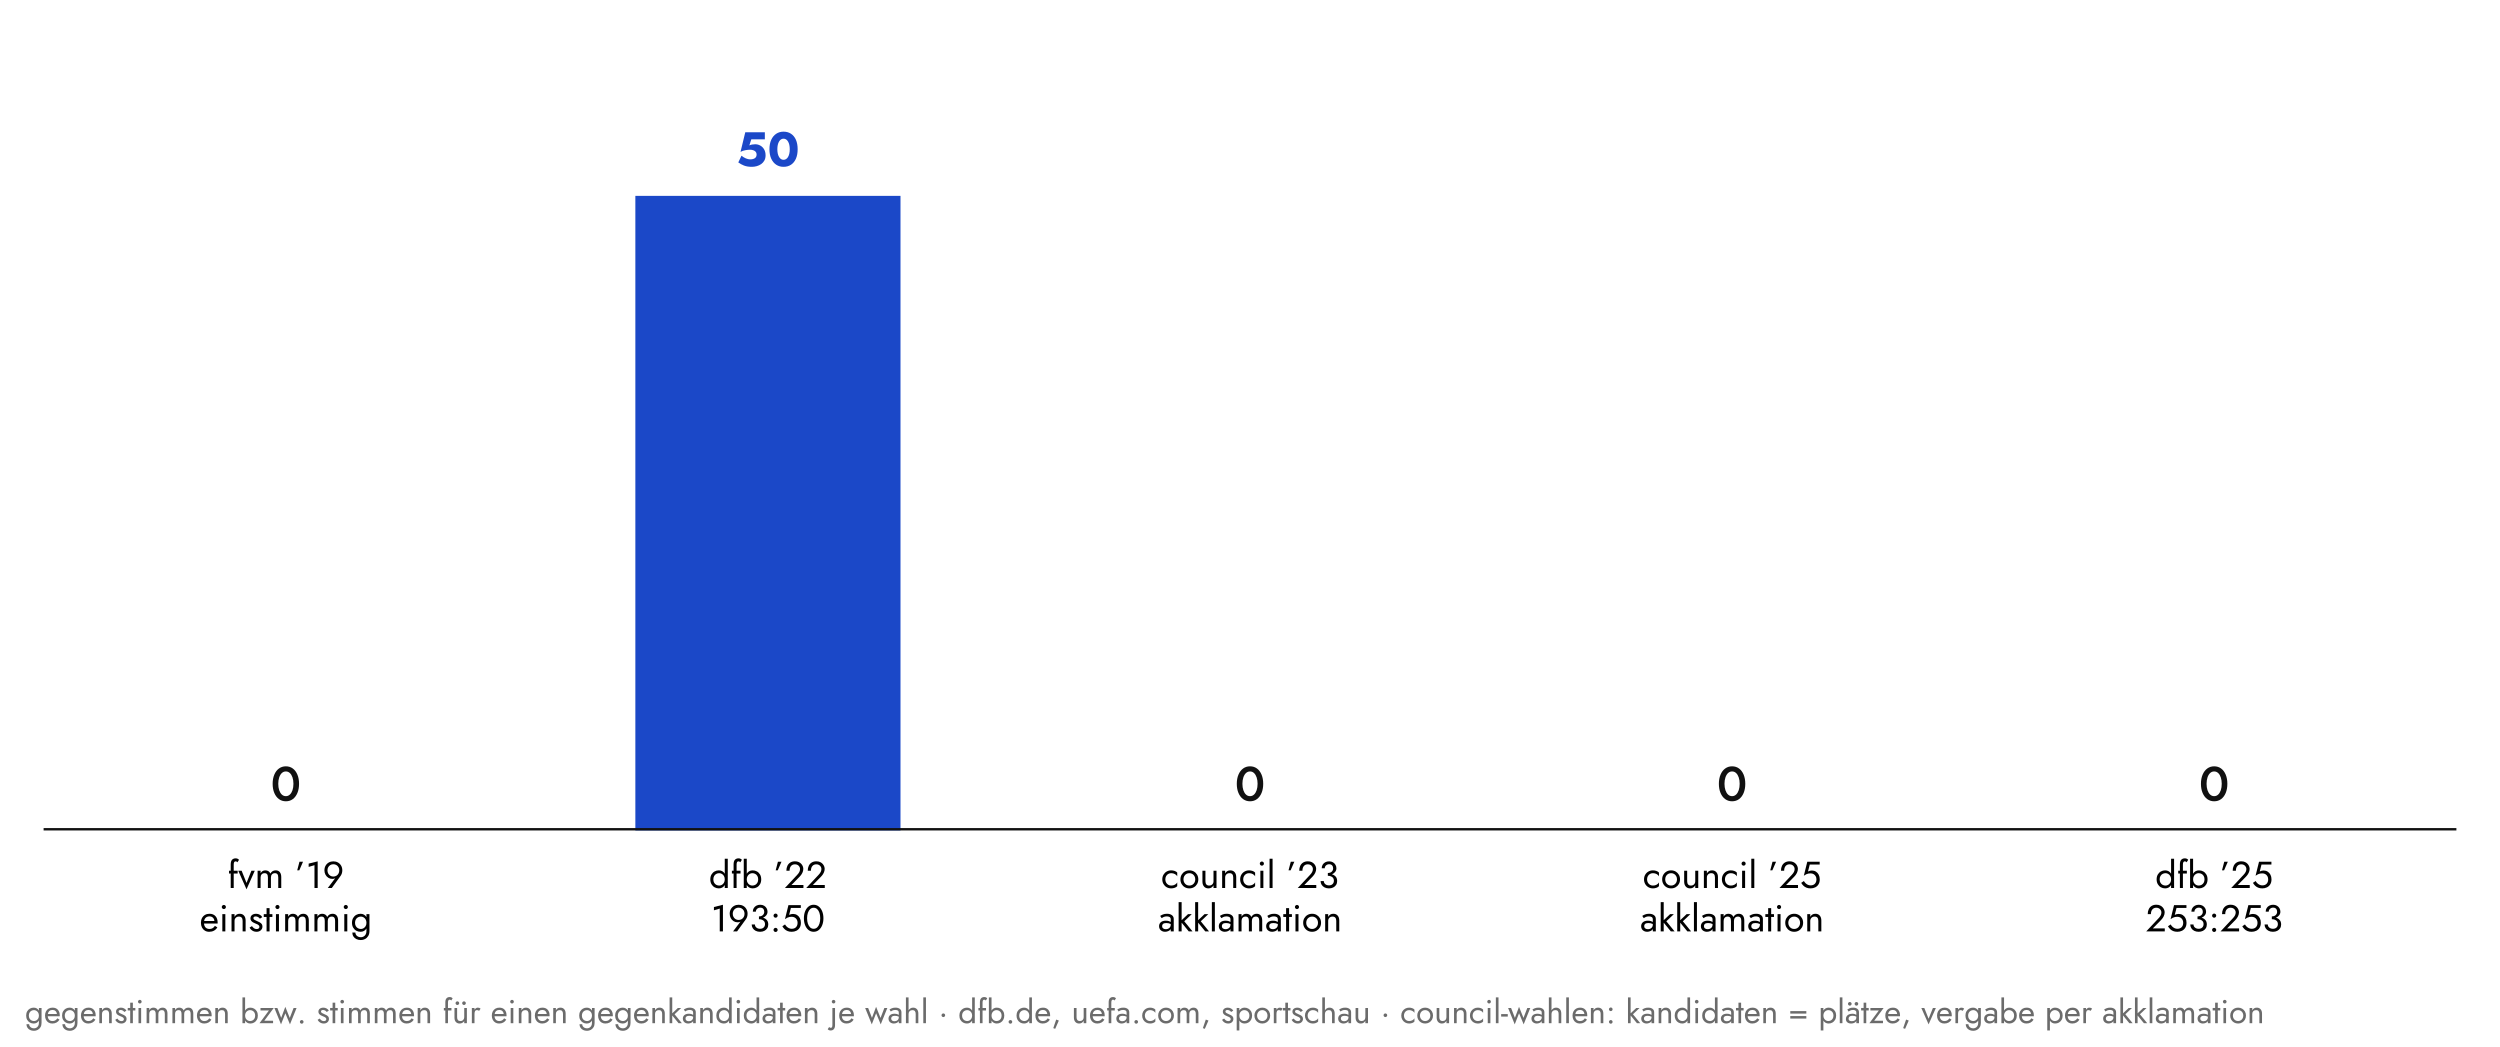
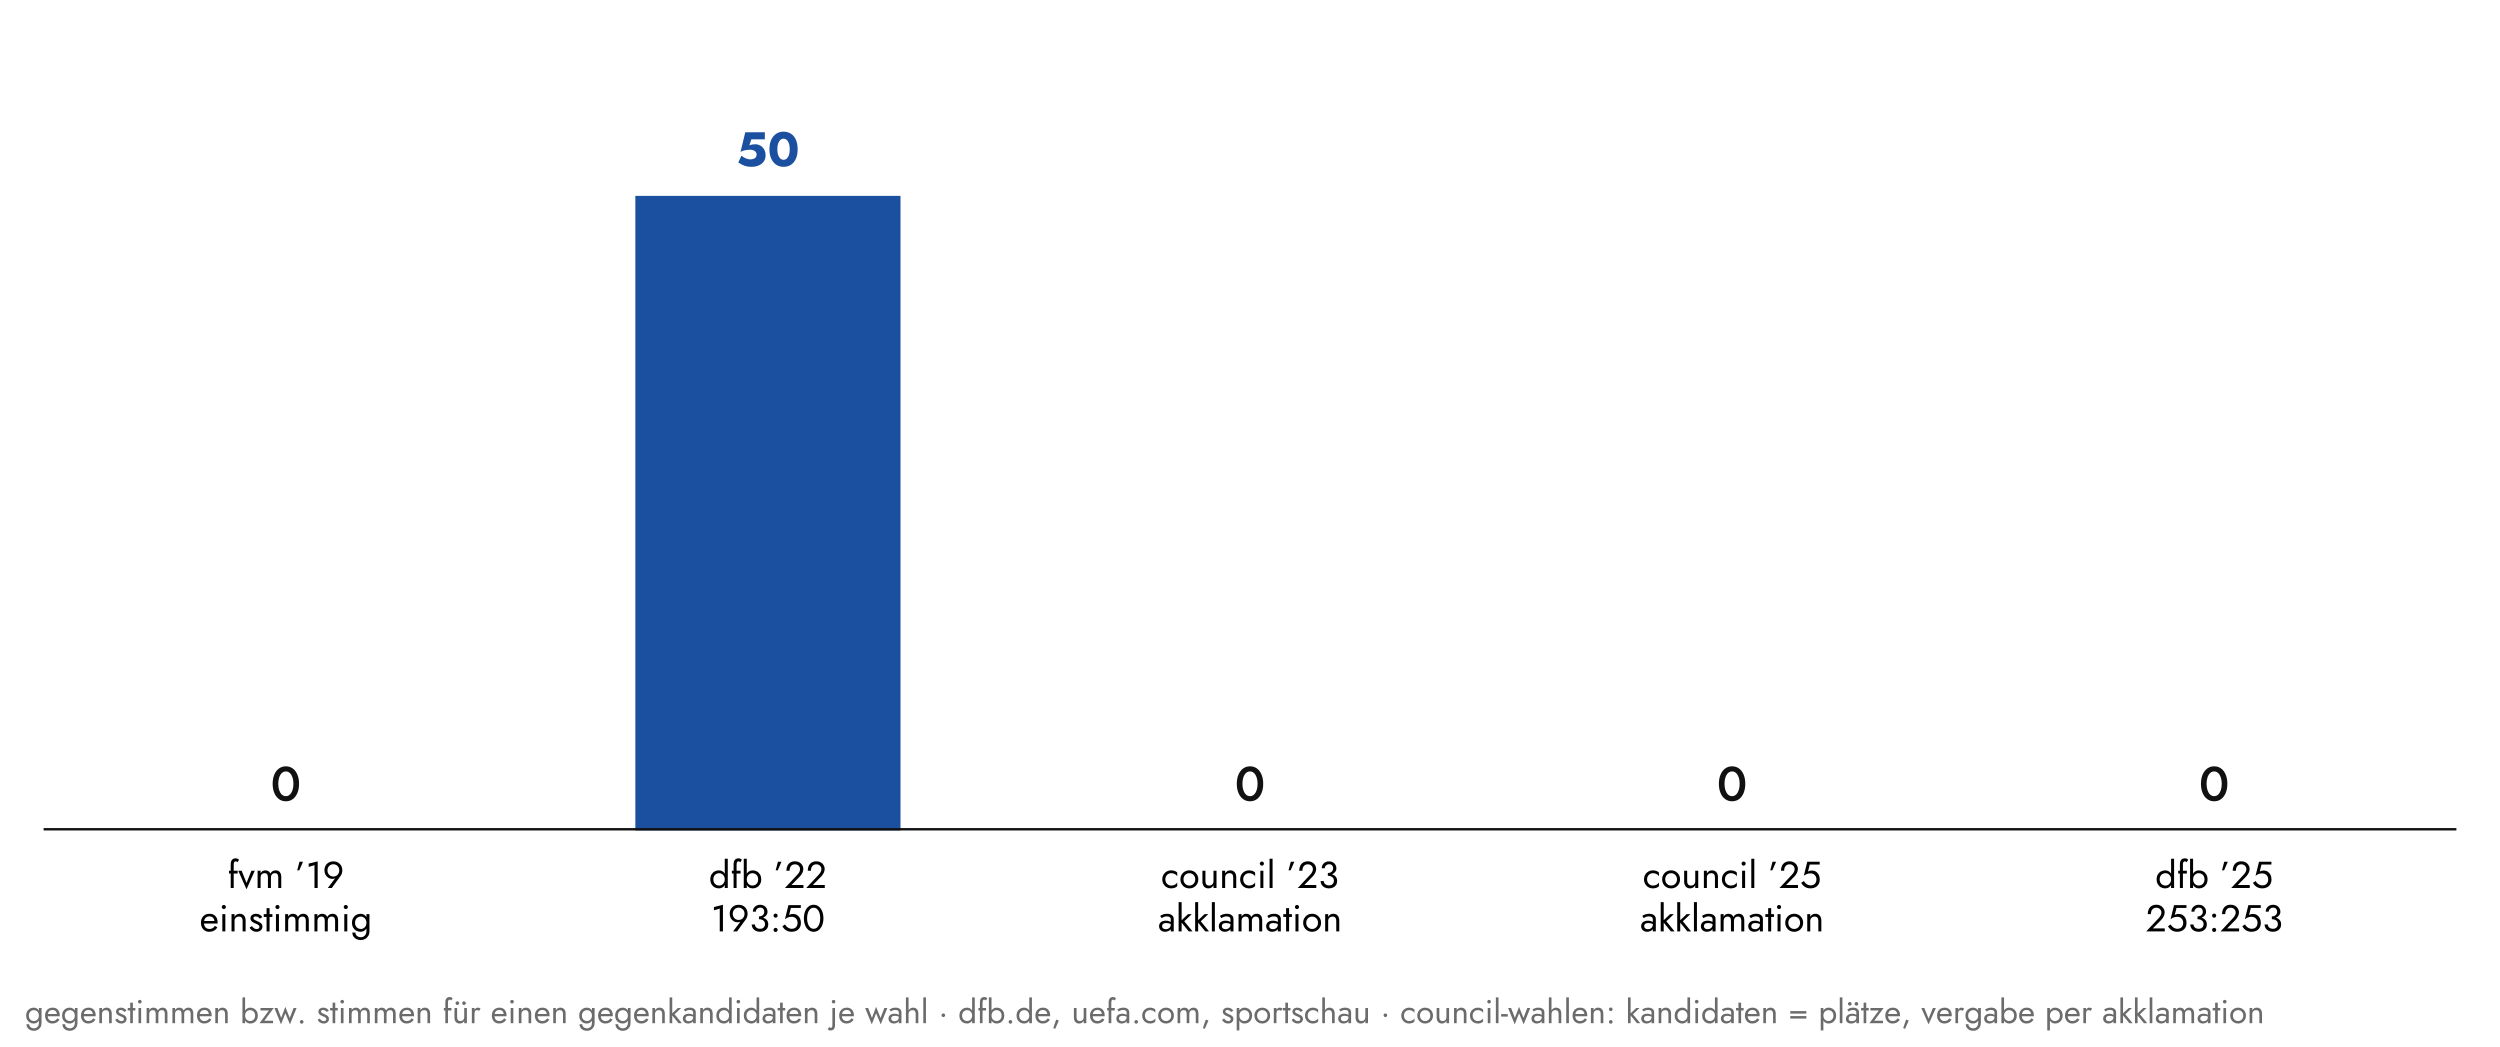
<svg xmlns="http://www.w3.org/2000/svg" xmlns:xlink="http://www.w3.org/1999/xlink" width="619.2pt" height="259.2pt" viewBox="0 0 619.2 259.2" version="1.1">
  <defs>
    <style type="text/css">*{stroke-linejoin: round; stroke-linecap: butt}</style>
  </defs>
  <g id="figure_1">
    <g id="patch_1">
      <path d="M 0 259.2  L 619.2 259.2  L 619.2 0  L 0 0  L 0 259.2  z " style="fill: none" />
    </g>
    <g id="axes_1">
      <g id="patch_2">
        <path d="M 10.8 205.688  L 608.4 205.688  L 608.4 10.8  L 10.8 10.8  L 10.8 205.688  z " style="fill: none" />
      </g>
      <g id="patch_3">
-         <path d="M 37.964 205.688  L 103.634 205.688  L 103.634 205.688  L 37.964 205.688  z " clip-path="url(#p6a7b04be74)" style="fill: #111111" />
+         <path d="M 37.964 205.688  L 103.634 205.688  L 103.634 205.688  L 37.964 205.688  z " clip-path="url(#p0c34031b47)" style="fill: #111111" />
      </g>
      <g id="patch_4">
-         <path d="M 157.364 205.688  L 223.035 205.688  L 223.035 48.52  L 157.364 48.52  z " clip-path="url(#p6a7b04be74)" style="fill: #1b48c8" />
+         <path d="M 157.364 205.688  L 223.035 205.688  L 223.035 48.52  L 157.364 48.52  z " clip-path="url(#p0c34031b47)" style="fill: #1b4fa0" />
      </g>
      <g id="patch_5">
-         <path d="M 276.765 205.688  L 342.435 205.688  L 342.435 205.688  L 276.765 205.688  z " clip-path="url(#p6a7b04be74)" style="fill: #111111" />
+         <path d="M 276.765 205.688  L 342.435 205.688  L 342.435 205.688  L 276.765 205.688  z " clip-path="url(#p0c34031b47)" style="fill: #111111" />
      </g>
      <g id="patch_6">
-         <path d="M 396.165 205.688  L 461.836 205.688  L 461.836 205.688  L 396.165 205.688  z " clip-path="url(#p6a7b04be74)" style="fill: #111111" />
+         <path d="M 396.165 205.688  L 461.836 205.688  L 461.836 205.688  L 396.165 205.688  z " clip-path="url(#p0c34031b47)" style="fill: #111111" />
      </g>
      <g id="patch_7">
-         <path d="M 515.566 205.688  L 581.236 205.688  L 581.236 205.688  L 515.566 205.688  z " clip-path="url(#p6a7b04be74)" style="fill: #111111" />
+         <path d="M 515.566 205.688  L 581.236 205.688  L 581.236 205.688  L 515.566 205.688  z " clip-path="url(#p0c34031b47)" style="fill: #111111" />
      </g>
      <g id="matplotlib.axis_1">
        <g id="xtick_1">
          <g id="text_1">
            <g transform="translate(56.35183 219.942) scale(0.093 -0.093)">
              <defs>
                <path id="Jost-Book-66" d="M 256 2944  L 544 2944  L 544 4032  Q 544 4557 768 4806  Q 992 5056 1395 5056  Q 1600 5056 1744 4976  Q 1888 4896 1958 4800  L 1677 4378  Q 1613 4486 1526 4515  Q 1440 4544 1363 4544  Q 1222 4544 1139 4416  Q 1056 4288 1056 3968  L 1056 2944  L 1728 2944  L 1728 2464  L 1056 2464  L 1056 0  L 544 0  L 544 2464  L 256 2464  L 256 2944  z " transform="scale(0.015625)" />
                <path id="Jost-Book-76" d="M 0 2944  L 576 2944  L 1408 864  L 2240 2944  L 2816 2944  L 1408 -224  L 0 2944  z " transform="scale(0.015625)" />
                <path id="Jost-Book-6d" d="M 4512 1856  L 4512 0  L 4000 0  L 4000 1792  Q 4000 2170 3862 2349  Q 3725 2528 3437 2528  Q 3123 2528 2937 2333  Q 2752 2138 2752 1792  L 2752 0  L 2240 0  L 2240 1792  Q 2240 2170 2102 2349  Q 1965 2528 1677 2528  Q 1363 2528 1177 2333  Q 992 2138 992 1792  L 992 0  L 480 0  L 480 2944  L 992 2944  L 992 2515  Q 1254 3008 1805 3008  Q 2112 3008 2333 2864  Q 2554 2720 2656 2458  Q 2963 3008 3565 3008  Q 4019 3008 4265 2707  Q 4512 2406 4512 1856  z " transform="scale(0.015625)" />
                <path id="Jost-Book-20" transform="scale(0.015625)" />
                <path id="Jost-Book-2019" d="M 704 4480  L 1312 4480  L 672 3008  L 320 3008  L 704 4480  z " transform="scale(0.015625)" />
                <path id="Jost-Book-31" d="M 512 3597  L 512 4160  L 2048 4544  L 2048 0  L 1504 0  L 1504 3891  L 512 3597  z " transform="scale(0.015625)" />
                <path id="Jost-Book-39" d="M 1574 0  L 890 0  L 2150 1664  Q 2042 1600 1917 1577  Q 1792 1555 1645 1555  Q 1280 1555 979 1747  Q 678 1939 499 2268  Q 320 2598 320 3008  Q 320 3469 521 3814  Q 723 4160 1068 4352  Q 1414 4544 1843 4544  Q 2278 4544 2620 4352  Q 2963 4160 3164 3814  Q 3366 3469 3366 3008  Q 3366 2733 3289 2496  Q 3213 2259 3085 2080  L 1574 0  z M 2848 3008  Q 2848 3315 2717 3548  Q 2586 3782 2358 3916  Q 2131 4051 1843 4051  Q 1555 4051 1328 3916  Q 1101 3782 969 3548  Q 838 3315 838 3008  Q 838 2701 969 2464  Q 1101 2227 1328 2089  Q 1555 1952 1843 1952  Q 2131 1952 2358 2089  Q 2586 2227 2717 2464  Q 2848 2701 2848 3008  z " transform="scale(0.015625)" />
              </defs>
              <use xlink:href="#Jost-Book-66" />
              <use xlink:href="#Jost-Book-76" transform="translate(28.59999 0)" />
              <use xlink:href="#Jost-Book-6d" transform="translate(72.59998 0)" />
              <use xlink:href="#Jost-Book-20" transform="translate(150.6 0)" />
              <use xlink:href="#Jost-Book-2019" transform="translate(180.5999 0)" />
              <use xlink:href="#Jost-Book-31" transform="translate(208.0999 0)" />
              <use xlink:href="#Jost-Book-39" transform="translate(253.0999 0)" />
            </g>
            <g transform="translate(49.4415 230.6928) scale(0.093 -0.093)">
              <defs>
                <path id="Jost-Book-65" d="M 1619 -64  Q 1210 -64 893 131  Q 576 326 400 672  Q 224 1018 224 1472  Q 224 1933 406 2278  Q 589 2624 918 2816  Q 1248 3008 1683 3008  Q 2330 3008 2701 2605  Q 3072 2202 3072 1498  Q 3072 1453 3069 1405  Q 3066 1357 3066 1344  L 749 1344  Q 781 902 1024 659  Q 1267 416 1683 416  Q 2285 416 2605 947  L 3021 685  Q 2560 -64 1619 -64  z M 1683 2560  Q 1306 2560 1069 2358  Q 832 2157 768 1779  L 2515 1779  Q 2490 2131 2262 2345  Q 2035 2560 1683 2560  z " transform="scale(0.015625)" />
                <path id="Jost-Book-69" d="M 480 4160  Q 480 4307 585 4409  Q 691 4512 832 4512  Q 979 4512 1081 4409  Q 1184 4307 1184 4160  Q 1184 4019 1081 3913  Q 979 3808 832 3808  Q 691 3808 585 3913  Q 480 4019 480 4160  z M 576 2944  L 1088 2944  L 1088 0  L 576 0  L 576 2944  z " transform="scale(0.015625)" />
                <path id="Jost-Book-6e" d="M 2368 1792  Q 2368 2528 1741 2528  Q 1408 2528 1200 2323  Q 992 2118 992 1792  L 992 0  L 480 0  L 480 2944  L 992 2944  L 992 2483  Q 1280 3008 1869 3008  Q 2336 3008 2608 2697  Q 2880 2387 2880 1856  L 2880 0  L 2368 0  L 2368 1792  z " transform="scale(0.015625)" />
                <path id="Jost-Book-73" d="M 602 902  Q 736 698 931 550  Q 1126 403 1402 403  Q 1619 403 1744 502  Q 1869 602 1869 774  Q 1869 928 1769 1033  Q 1670 1139 1516 1212  Q 1363 1286 1190 1350  Q 998 1427 803 1532  Q 608 1638 477 1808  Q 346 1978 346 2234  Q 346 2496 483 2669  Q 621 2842 841 2925  Q 1062 3008 1299 3008  Q 1651 3008 1939 2841  Q 2227 2675 2362 2432  L 1952 2170  Q 1830 2336 1648 2445  Q 1466 2554 1235 2554  Q 1075 2554 960 2483  Q 845 2413 845 2266  Q 845 2086 1033 1974  Q 1222 1862 1459 1766  Q 1715 1664 1926 1545  Q 2138 1427 2262 1260  Q 2387 1094 2387 832  Q 2387 448 2108 192  Q 1830 -64 1376 -64  Q 1082 -64 845 41  Q 608 147 445 313  Q 282 480 198 653  L 602 902  z " transform="scale(0.015625)" />
                <path id="Jost-Book-74" d="M 32 2944  L 512 2944  L 512 3968  L 1024 3968  L 1024 2944  L 1504 2944  L 1504 2464  L 1024 2464  L 1024 0  L 512 0  L 512 2464  L 32 2464  L 32 2944  z " transform="scale(0.015625)" />
                <path id="Jost-Book-67" d="M 282 -192  L 800 -192  Q 800 -403 915 -585  Q 1030 -768 1241 -880  Q 1453 -992 1741 -992  Q 1965 -992 2182 -883  Q 2400 -774 2544 -540  Q 2688 -307 2688 64  L 2688 506  Q 2528 230 2269 83  Q 2010 -64 1683 -64  Q 1286 -64 953 121  Q 621 307 422 652  Q 224 998 224 1472  Q 224 1952 422 2294  Q 621 2637 953 2822  Q 1286 3008 1683 3008  Q 2010 3008 2269 2861  Q 2528 2714 2688 2438  L 2688 2944  L 3200 2944  L 3200 64  Q 3200 -442 2989 -784  Q 2778 -1126 2445 -1299  Q 2112 -1472 1741 -1472  Q 1312 -1472 982 -1312  Q 653 -1152 467 -861  Q 282 -570 282 -192  z M 742 1472  Q 742 1133 880 896  Q 1018 659 1248 537  Q 1478 416 1747 416  Q 1971 416 2188 537  Q 2406 659 2547 896  Q 2688 1133 2688 1472  Q 2688 1811 2547 2048  Q 2406 2285 2188 2406  Q 1971 2528 1747 2528  Q 1478 2528 1248 2406  Q 1018 2285 880 2048  Q 742 1811 742 1472  z " transform="scale(0.015625)" />
              </defs>
              <use xlink:href="#Jost-Book-65" />
              <use xlink:href="#Jost-Book-69" transform="translate(51.49999 0)" />
              <use xlink:href="#Jost-Book-6e" transform="translate(77.49997 0)" />
              <use xlink:href="#Jost-Book-73" transform="translate(130 0)" />
              <use xlink:href="#Jost-Book-74" transform="translate(170.2999 0)" />
              <use xlink:href="#Jost-Book-69" transform="translate(194.2999 0)" />
              <use xlink:href="#Jost-Book-6d" transform="translate(220.2999 0)" />
              <use xlink:href="#Jost-Book-6d" transform="translate(298.2999 0)" />
              <use xlink:href="#Jost-Book-69" transform="translate(376.2999 0)" />
              <use xlink:href="#Jost-Book-67" transform="translate(402.2999 0)" />
            </g>
          </g>
        </g>
        <g id="xtick_2">
          <g id="text_2">
            <g transform="translate(175.6028 219.942) scale(0.093 -0.093)">
              <defs>
                <path id="Jost-Book-64" d="M 224 1472  Q 224 1952 422 2294  Q 621 2637 953 2822  Q 1286 3008 1683 3008  Q 2010 3008 2269 2861  Q 2528 2714 2688 2438  L 2688 4992  L 3200 4992  L 3200 0  L 2688 0  L 2688 506  Q 2528 230 2269 83  Q 2010 -64 1683 -64  Q 1286 -64 953 121  Q 621 307 422 652  Q 224 998 224 1472  z M 742 1472  Q 742 1133 880 896  Q 1018 659 1248 537  Q 1478 416 1747 416  Q 1971 416 2188 537  Q 2406 659 2547 896  Q 2688 1133 2688 1472  Q 2688 1811 2547 2048  Q 2406 2285 2188 2406  Q 1971 2528 1747 2528  Q 1478 2528 1248 2406  Q 1018 2285 880 2048  Q 742 1811 742 1472  z " transform="scale(0.015625)" />
                <path id="Jost-Book-62" d="M 3424 1472  Q 3424 998 3225 652  Q 3027 307 2697 121  Q 2368 -64 1965 -64  Q 1638 -64 1379 83  Q 1120 230 960 506  L 960 0  L 448 0  L 448 4992  L 960 4992  L 960 2438  Q 1120 2714 1379 2861  Q 1638 3008 1965 3008  Q 2368 3008 2697 2822  Q 3027 2637 3225 2294  Q 3424 1952 3424 1472  z M 2906 1472  Q 2906 1811 2768 2048  Q 2630 2285 2403 2406  Q 2176 2528 1901 2528  Q 1677 2528 1459 2406  Q 1242 2285 1101 2048  Q 960 1811 960 1472  Q 960 1133 1101 896  Q 1242 659 1459 537  Q 1677 416 1901 416  Q 2176 416 2403 537  Q 2630 659 2768 896  Q 2906 1133 2906 1472  z " transform="scale(0.015625)" />
                <path id="Jost-Book-32" d="M 128 0  L 2246 2259  Q 2470 2496 2592 2733  Q 2714 2970 2714 3238  Q 2714 3437 2611 3619  Q 2509 3802 2317 3920  Q 2125 4038 1850 4038  Q 1421 4038 1174 3747  Q 928 3456 928 2944  L 384 2944  Q 384 3424 557 3785  Q 730 4147 1059 4348  Q 1389 4550 1850 4550  Q 2221 4550 2489 4425  Q 2758 4301 2931 4105  Q 3104 3910 3187 3686  Q 3270 3462 3270 3258  Q 3270 2912 3104 2573  Q 2938 2234 2675 1965  L 1248 512  L 3290 512  L 3290 0  L 128 0  z " transform="scale(0.015625)" />
              </defs>
              <use xlink:href="#Jost-Book-64" />
              <use xlink:href="#Jost-Book-66" transform="translate(56.99999 0)" />
              <use xlink:href="#Jost-Book-62" transform="translate(85.59998 0)" />
              <use xlink:href="#Jost-Book-20" transform="translate(142.6 0)" />
              <use xlink:href="#Jost-Book-2019" transform="translate(172.5999 0)" />
              <use xlink:href="#Jost-Book-32" transform="translate(200.0999 0)" />
              <use xlink:href="#Jost-Book-32" transform="translate(256.9999 0)" />
            </g>
            <g transform="translate(176.0823 230.6928) scale(0.093 -0.093)">
              <defs>
                <path id="Jost-Book-33" d="M 1811 -64  Q 1382 -64 1059 102  Q 736 269 560 553  Q 384 838 384 1184  L 934 1184  Q 934 870 1180 659  Q 1427 448 1811 448  Q 2195 448 2422 665  Q 2650 883 2650 1248  Q 2650 1664 2352 1872  Q 2054 2080 1619 2080  L 1619 2560  Q 2054 2560 2288 2790  Q 2522 3021 2522 3334  Q 2522 3654 2352 3852  Q 2182 4051 1843 4051  Q 1530 4051 1312 3856  Q 1094 3661 1094 3366  L 576 3366  Q 576 3718 739 3980  Q 902 4243 1187 4393  Q 1472 4544 1837 4544  Q 2221 4544 2499 4377  Q 2778 4211 2928 3942  Q 3078 3674 3078 3354  Q 3078 3021 2873 2752  Q 2669 2483 2317 2336  Q 2714 2221 2960 1939  Q 3206 1658 3206 1184  Q 3206 806 3024 524  Q 2842 243 2528 89  Q 2214 -64 1811 -64  z " transform="scale(0.015625)" />
                <path id="Jost-Book-3a" d="M 608 2688  Q 608 2835 713 2937  Q 819 3040 960 3040  Q 1107 3040 1209 2937  Q 1312 2835 1312 2688  Q 1312 2547 1209 2441  Q 1107 2336 960 2336  Q 819 2336 713 2441  Q 608 2547 608 2688  z M 608 256  Q 608 403 713 505  Q 819 608 960 608  Q 1107 608 1209 505  Q 1312 403 1312 256  Q 1312 115 1209 9  Q 1107 -96 960 -96  Q 819 -96 713 9  Q 608 115 608 256  z " transform="scale(0.015625)" />
                <path id="Jost-Book-35" d="M 3354 1472  Q 3354 966 3142 624  Q 2931 282 2576 109  Q 2221 -64 1786 -64  Q 1376 -64 1072 64  Q 768 192 553 406  Q 339 621 192 877  L 653 1190  Q 755 998 924 828  Q 1094 659 1318 553  Q 1542 448 1786 448  Q 2266 448 2528 729  Q 2790 1011 2790 1472  Q 2790 1779 2659 2009  Q 2528 2240 2301 2368  Q 2074 2496 1786 2496  Q 1574 2496 1398 2461  Q 1222 2426 1046 2339  Q 870 2253 640 2093  L 1229 4480  L 3341 4480  L 3341 4000  L 1651 4000  L 1350 2816  Q 1670 2982 2016 2982  Q 2400 2982 2704 2790  Q 3008 2598 3181 2259  Q 3354 1920 3354 1472  z " transform="scale(0.015625)" />
                <path id="Jost-Book-30" d="M 256 2240  Q 256 2912 467 3430  Q 678 3949 1052 4246  Q 1427 4544 1920 4544  Q 2413 4544 2787 4246  Q 3162 3949 3373 3430  Q 3584 2912 3584 2240  Q 3584 1568 3373 1049  Q 3162 531 2787 233  Q 2413 -64 1920 -64  Q 1427 -64 1052 233  Q 678 531 467 1049  Q 256 1568 256 2240  z M 800 2240  Q 800 1722 937 1315  Q 1075 909 1324 678  Q 1574 448 1920 448  Q 2266 448 2518 678  Q 2771 909 2905 1315  Q 3040 1722 3040 2240  Q 3040 2765 2905 3168  Q 2771 3571 2518 3801  Q 2266 4032 1920 4032  Q 1574 4032 1324 3801  Q 1075 3571 937 3168  Q 800 2765 800 2240  z " transform="scale(0.015625)" />
              </defs>
              <use xlink:href="#Jost-Book-31" />
              <use xlink:href="#Jost-Book-39" transform="translate(44.99999 0)" />
              <use xlink:href="#Jost-Book-33" transform="translate(102.6 0)" />
              <use xlink:href="#Jost-Book-3a" transform="translate(157.2 0)" />
              <use xlink:href="#Jost-Book-35" transform="translate(187.2 0)" />
              <use xlink:href="#Jost-Book-30" transform="translate(243.5999 0)" />
            </g>
          </g>
        </g>
        <g id="xtick_3">
          <g id="text_3">
            <g transform="translate(287.5968 219.942) scale(0.093 -0.093)">
              <defs>
                <path id="Jost-Book-63" d="M 710 1472  Q 710 1165 841 928  Q 973 691 1200 553  Q 1427 416 1715 416  Q 2074 416 2355 576  Q 2637 736 2739 954  L 2739 314  Q 2586 134 2301 35  Q 2016 -64 1715 -64  Q 1286 -64 940 134  Q 595 333 393 681  Q 192 1030 192 1472  Q 192 1920 393 2265  Q 595 2611 940 2809  Q 1286 3008 1715 3008  Q 2016 3008 2301 2909  Q 2586 2810 2739 2630  L 2739 1990  Q 2637 2208 2355 2368  Q 2074 2528 1715 2528  Q 1427 2528 1200 2393  Q 973 2259 841 2019  Q 710 1779 710 1472  z " transform="scale(0.015625)" />
                <path id="Jost-Book-6f" d="M 224 1472  Q 224 1920 425 2265  Q 627 2611 972 2809  Q 1318 3008 1747 3008  Q 2182 3008 2524 2809  Q 2867 2611 3068 2265  Q 3270 1920 3270 1472  Q 3270 1030 3068 681  Q 2867 333 2524 134  Q 2182 -64 1747 -64  Q 1318 -64 972 134  Q 627 333 425 681  Q 224 1030 224 1472  z M 742 1472  Q 742 1165 873 928  Q 1005 691 1232 553  Q 1459 416 1747 416  Q 2035 416 2262 553  Q 2490 691 2621 928  Q 2752 1165 2752 1472  Q 2752 1779 2621 2019  Q 2490 2259 2262 2393  Q 2035 2528 1747 2528  Q 1459 2528 1232 2393  Q 1005 2259 873 2019  Q 742 1779 742 1472  z " transform="scale(0.015625)" />
                <path id="Jost-Book-75" d="M 992 1152  Q 992 800 1152 608  Q 1312 416 1619 416  Q 1958 416 2163 621  Q 2368 826 2368 1152  L 2368 2944  L 2880 2944  L 2880 0  L 2368 0  L 2368 461  Q 2074 -64 1491 -64  Q 1030 -64 755 249  Q 480 563 480 1088  L 480 2944  L 992 2944  L 992 1152  z " transform="scale(0.015625)" />
                <path id="Jost-Book-6c" d="M 480 4992  L 992 4992  L 992 0  L 480 0  L 480 4992  z " transform="scale(0.015625)" />
              </defs>
              <use xlink:href="#Jost-Book-63" />
              <use xlink:href="#Jost-Book-6f" transform="translate(47.79999 0)" />
              <use xlink:href="#Jost-Book-75" transform="translate(102.4 0)" />
              <use xlink:href="#Jost-Book-6e" transform="translate(154.9 0)" />
              <use xlink:href="#Jost-Book-63" transform="translate(207.3999 0)" />
              <use xlink:href="#Jost-Book-69" transform="translate(255.1999 0)" />
              <use xlink:href="#Jost-Book-6c" transform="translate(281.1999 0)" />
              <use xlink:href="#Jost-Book-20" transform="translate(304.1999 0)" />
              <use xlink:href="#Jost-Book-2019" transform="translate(334.1999 0)" />
              <use xlink:href="#Jost-Book-32" transform="translate(361.6999 0)" />
              <use xlink:href="#Jost-Book-33" transform="translate(418.5999 0)" />
            </g>
            <g transform="translate(286.7976 230.6928) scale(0.093 -0.093)">
              <defs>
                <path id="Jost-Book-61" d="M 634 2266  L 384 2643  Q 550 2765 841 2886  Q 1133 3008 1542 3008  Q 2054 3008 2374 2774  Q 2694 2541 2694 2112  L 2694 0  L 2182 0  L 2182 397  Q 2042 166 1760 51  Q 1478 -64 1210 -64  Q 941 -64 707 48  Q 474 160 333 371  Q 192 582 192 883  Q 192 1312 496 1571  Q 800 1830 1344 1830  Q 1638 1830 1846 1763  Q 2054 1696 2182 1613  L 2182 2042  Q 2182 2342 1987 2451  Q 1792 2560 1517 2560  Q 1184 2560 960 2451  Q 736 2342 634 2266  z M 710 909  Q 710 653 886 515  Q 1062 378 1344 378  Q 1696 378 1939 589  Q 2182 800 2182 1152  L 2182 1261  Q 2003 1350 1817 1388  Q 1632 1427 1427 1427  Q 1056 1427 883 1289  Q 710 1152 710 909  z " transform="scale(0.015625)" />
                <path id="Jost-Book-6b" d="M 2048 2944  L 2688 2944  L 1408 1728  L 2816 0  L 2176 0  L 960 1491  L 960 0  L 448 0  L 448 4992  L 960 4992  L 960 1914  L 2048 2944  z " transform="scale(0.015625)" />
              </defs>
              <use xlink:href="#Jost-Book-61" />
              <use xlink:href="#Jost-Book-6b" transform="translate(48.09999 0)" />
              <use xlink:href="#Jost-Book-6b" transform="translate(92.09998 0)" />
              <use xlink:href="#Jost-Book-6c" transform="translate(136.1 0)" />
              <use xlink:href="#Jost-Book-61" transform="translate(159.0999 0)" />
              <use xlink:href="#Jost-Book-6d" transform="translate(207.1999 0)" />
              <use xlink:href="#Jost-Book-61" transform="translate(285.1999 0)" />
              <use xlink:href="#Jost-Book-74" transform="translate(333.2999 0)" />
              <use xlink:href="#Jost-Book-69" transform="translate(357.2999 0)" />
              <use xlink:href="#Jost-Book-6f" transform="translate(383.2999 0)" />
              <use xlink:href="#Jost-Book-6e" transform="translate(437.8999 0)" />
            </g>
          </g>
        </g>
        <g id="xtick_4">
          <g id="text_4">
            <g transform="translate(406.9131 219.942) scale(0.093 -0.093)">
              <use xlink:href="#Jost-Book-63" />
              <use xlink:href="#Jost-Book-6f" transform="translate(47.79999 0)" />
              <use xlink:href="#Jost-Book-75" transform="translate(102.4 0)" />
              <use xlink:href="#Jost-Book-6e" transform="translate(154.9 0)" />
              <use xlink:href="#Jost-Book-63" transform="translate(207.3999 0)" />
              <use xlink:href="#Jost-Book-69" transform="translate(255.1999 0)" />
              <use xlink:href="#Jost-Book-6c" transform="translate(281.1999 0)" />
              <use xlink:href="#Jost-Book-20" transform="translate(304.1999 0)" />
              <use xlink:href="#Jost-Book-2019" transform="translate(334.1999 0)" />
              <use xlink:href="#Jost-Book-32" transform="translate(361.6999 0)" />
              <use xlink:href="#Jost-Book-35" transform="translate(418.5999 0)" />
            </g>
            <g transform="translate(406.1982 230.6928) scale(0.093 -0.093)">
              <use xlink:href="#Jost-Book-61" />
              <use xlink:href="#Jost-Book-6b" transform="translate(48.09999 0)" />
              <use xlink:href="#Jost-Book-6b" transform="translate(92.09998 0)" />
              <use xlink:href="#Jost-Book-6c" transform="translate(136.1 0)" />
              <use xlink:href="#Jost-Book-61" transform="translate(159.0999 0)" />
              <use xlink:href="#Jost-Book-6d" transform="translate(207.1999 0)" />
              <use xlink:href="#Jost-Book-61" transform="translate(285.1999 0)" />
              <use xlink:href="#Jost-Book-74" transform="translate(333.2999 0)" />
              <use xlink:href="#Jost-Book-69" transform="translate(357.2999 0)" />
              <use xlink:href="#Jost-Book-6f" transform="translate(383.2999 0)" />
              <use xlink:href="#Jost-Book-6e" transform="translate(437.8999 0)" />
            </g>
          </g>
        </g>
        <g id="xtick_5">
          <g id="text_5">
            <g transform="translate(533.8278 219.942) scale(0.093 -0.093)">
              <use xlink:href="#Jost-Book-64" />
              <use xlink:href="#Jost-Book-66" transform="translate(56.99999 0)" />
              <use xlink:href="#Jost-Book-62" transform="translate(85.59998 0)" />
              <use xlink:href="#Jost-Book-20" transform="translate(142.6 0)" />
              <use xlink:href="#Jost-Book-2019" transform="translate(172.5999 0)" />
              <use xlink:href="#Jost-Book-32" transform="translate(200.0999 0)" />
              <use xlink:href="#Jost-Book-35" transform="translate(256.9999 0)" />
            </g>
            <g transform="translate(531.3909 230.6928) scale(0.093 -0.093)">
              <use xlink:href="#Jost-Book-32" />
              <use xlink:href="#Jost-Book-35" transform="translate(56.89999 0)" />
              <use xlink:href="#Jost-Book-33" transform="translate(113.3 0)" />
              <use xlink:href="#Jost-Book-3a" transform="translate(167.9 0)" />
              <use xlink:href="#Jost-Book-32" transform="translate(197.9 0)" />
              <use xlink:href="#Jost-Book-35" transform="translate(254.8 0)" />
              <use xlink:href="#Jost-Book-33" transform="translate(311.2 0)" />
            </g>
          </g>
        </g>
      </g>
      <g id="matplotlib.axis_2">
        <g id="ytick_1" />
        <g id="ytick_2" />
        <g id="ytick_3" />
        <g id="ytick_4" />
        <g id="ytick_5" />
        <g id="ytick_6" />
        <g id="ytick_7" />
      </g>
      <g id="line2d_1">
-         <path d="M 10.8 205.688  L 608.4 205.688  " clip-path="url(#p6a7b04be74)" style="fill: none; stroke: #111111; stroke-width: 1.2; stroke-linecap: square" />
+         <path d="M 10.8 205.688  L 608.4 205.688  " clip-path="url(#p0c34031b47)" style="fill: none; stroke: #111111; stroke-width: 1.2; stroke-linecap: square" />
      </g>
      <g id="text_6">
        <g style="fill: #111111" transform="translate(67.0488 198.333) scale(0.12 -0.12)">
          <defs>
            <path id="Jost-Medium-30" d="M 256 2240  Q 256 2931 477 3452  Q 698 3974 1091 4262  Q 1485 4550 2003 4550  Q 2528 4550 2918 4262  Q 3309 3974 3526 3452  Q 3744 2931 3744 2240  Q 3744 1549 3526 1027  Q 3309 506 2918 218  Q 2528 -70 2003 -70  Q 1485 -70 1091 218  Q 698 506 477 1027  Q 256 1549 256 2240  z M 998 2240  Q 998 1760 1123 1392  Q 1248 1024 1472 816  Q 1696 608 2003 608  Q 2304 608 2528 816  Q 2752 1024 2877 1392  Q 3002 1760 3002 2240  Q 3002 2720 2877 3088  Q 2752 3456 2528 3664  Q 2304 3872 2003 3872  Q 1696 3872 1472 3664  Q 1248 3456 1123 3088  Q 998 2720 998 2240  z " transform="scale(0.015625)" />
          </defs>
          <use xlink:href="#Jost-Medium-30" />
        </g>
      </g>
      <g id="text_7">
-         <g style="fill: #1b48c8" transform="translate(182.3572 41.16523) scale(0.12 -0.12)">
+         <g style="fill: #1b4fa0" transform="translate(182.3572 41.16523) scale(0.12 -0.12)">
          <defs>
            <path id="Jost-Bold-35" d="M 3872 1434  Q 3872 1037 3712 749  Q 3552 461 3289 278  Q 3027 96 2707 6  Q 2387 -83 2067 -83  Q 1446 -83 1014 89  Q 582 262 269 499  L 691 1389  Q 960 1158 1267 1030  Q 1574 902 1824 902  Q 2234 902 2461 1062  Q 2688 1222 2688 1549  Q 2688 1766 2563 1907  Q 2438 2048 2240 2112  Q 2042 2176 1824 2176  Q 1562 2176 1232 2121  Q 902 2067 563 1894  L 1190 4480  L 3776 4480  L 3776 3546  L 1984 3546  L 1728 2746  Q 1907 2829 2102 2864  Q 2298 2899 2509 2899  Q 2861 2899 3174 2726  Q 3488 2554 3680 2224  Q 3872 1894 3872 1434  z " transform="scale(0.015625)" />
            <path id="Jost-Bold-30" d="M 256 2240  Q 256 2970 493 3488  Q 730 4006 1149 4284  Q 1568 4563 2118 4563  Q 2688 4563 3107 4284  Q 3526 4006 3753 3488  Q 3981 2970 3981 2240  Q 3981 1510 3753 992  Q 3526 474 3107 195  Q 2688 -83 2118 -83  Q 1568 -83 1149 195  Q 730 474 493 992  Q 256 1510 256 2240  z M 1299 2240  Q 1299 1606 1523 1225  Q 1747 845 2118 845  Q 2490 845 2714 1225  Q 2938 1606 2938 2240  Q 2938 2874 2714 3254  Q 2490 3635 2118 3635  Q 1747 3635 1523 3254  Q 1299 2874 1299 2240  z " transform="scale(0.015625)" />
          </defs>
          <use xlink:href="#Jost-Bold-35" />
          <use xlink:href="#Jost-Bold-30" transform="translate(64.49998 0)" />
        </g>
      </g>
      <g id="text_8">
        <g style="fill: #111111" transform="translate(305.85 198.333) scale(0.12 -0.12)">
          <use xlink:href="#Jost-Medium-30" />
        </g>
      </g>
      <g id="text_9">
        <g style="fill: #111111" transform="translate(425.2506 198.333) scale(0.12 -0.12)">
          <use xlink:href="#Jost-Medium-30" />
        </g>
      </g>
      <g id="text_10">
        <g style="fill: #111111" transform="translate(544.6512 198.333) scale(0.12 -0.12)">
          <use xlink:href="#Jost-Medium-30" />
        </g>
      </g>
    </g>
    <g id="text_11">
      <g style="fill: #6b6b6b" transform="translate(6.192 253.426) scale(0.082 -0.082)">
        <defs>
          <path id="Jost-Book-7a" d="M 1920 2464  L 288 2464  L 288 2944  L 2848 2944  L 1024 480  L 2720 480  L 2720 0  L 96 0  L 1920 2464  z " transform="scale(0.015625)" />
          <path id="Jost-Book-77" d="M 32 2944  L 608 2944  L 1344 1030  L 2144 3168  L 3002 1018  L 3744 2944  L 4320 2944  L 3040 -224  L 2150 1920  L 1312 -224  L 32 2944  z " transform="scale(0.015625)" />
          <path id="Jost-Book-2e" d="M 608 256  Q 608 403 713 505  Q 819 608 960 608  Q 1107 608 1209 505  Q 1312 403 1312 256  Q 1312 115 1209 9  Q 1107 -96 960 -96  Q 819 -96 713 9  Q 608 115 608 256  z " transform="scale(0.015625)" />
          <path id="Jost-Book-fc" d="M 1971 3872  Q 1971 4019 2073 4121  Q 2176 4224 2317 4224  Q 2464 4224 2569 4121  Q 2675 4019 2675 3872  Q 2675 3731 2569 3625  Q 2464 3520 2317 3520  Q 2176 3520 2073 3625  Q 1971 3731 1971 3872  z M 691 3872  Q 691 4019 793 4121  Q 896 4224 1037 4224  Q 1184 4224 1289 4121  Q 1395 4019 1395 3872  Q 1395 3731 1289 3625  Q 1184 3520 1037 3520  Q 896 3520 793 3625  Q 691 3731 691 3872  z M 992 1152  Q 992 416 1619 416  Q 1958 416 2163 627  Q 2368 838 2368 1152  L 2368 2944  L 2880 2944  L 2880 0  L 2368 0  L 2368 397  Q 2214 186 1987 61  Q 1760 -64 1491 -64  Q 1037 -64 758 227  Q 480 518 480 1088  L 480 2944  L 992 2944  L 992 1152  z " transform="scale(0.015625)" />
          <path id="Jost-Book-72" d="M 1882 2381  Q 1779 2458 1696 2493  Q 1613 2528 1485 2528  Q 1197 2528 1094 2320  Q 992 2112 992 1792  L 992 0  L 480 0  L 480 2944  L 992 2944  L 992 2605  Q 1114 2790 1280 2899  Q 1446 3008 1613 3008  Q 1773 3008 1910 2966  Q 2048 2925 2163 2803  L 1882 2381  z " transform="scale(0.015625)" />
          <path id="Jost-Book-6a" d="M 397 4160  Q 397 4307 499 4406  Q 602 4506 742 4506  Q 890 4506 989 4406  Q 1088 4307 1088 4160  Q 1088 4019 989 3916  Q 890 3814 742 3814  Q 602 3814 499 3916  Q 397 4019 397 4160  z M -109 -730  Q -6 -896 205 -896  Q 371 -896 441 -761  Q 512 -627 512 -320  L 512 2944  L 1024 2944  L 1024 -384  Q 1024 -870 800 -1139  Q 576 -1408 173 -1408  Q -198 -1408 -390 -1152  L -109 -730  z " transform="scale(0.015625)" />
          <path id="Jost-Book-68" d="M 2368 1792  Q 2368 2528 1741 2528  Q 1408 2528 1200 2320  Q 992 2112 992 1792  L 992 0  L 480 0  L 480 4992  L 992 4992  L 992 2477  Q 1126 2720 1353 2864  Q 1581 3008 1869 3008  Q 2323 3008 2601 2717  Q 2880 2426 2880 1856  L 2880 0  L 2368 0  L 2368 1792  z " transform="scale(0.015625)" />
          <path id="Jost-Book-b7" d="M 608 1536  Q 608 1683 713 1785  Q 819 1888 960 1888  Q 1107 1888 1209 1785  Q 1312 1683 1312 1536  Q 1312 1395 1209 1289  Q 1107 1184 960 1184  Q 819 1184 713 1289  Q 608 1395 608 1536  z " transform="scale(0.015625)" />
          <path id="Jost-Book-2c" d="M 947 704  L 1459 512  L 755 -1088  L 384 -954  L 947 704  z " transform="scale(0.015625)" />
          <path id="Jost-Book-70" d="M 960 -1408  L 448 -1408  L 448 2944  L 960 2944  L 960 2438  Q 1120 2714 1379 2861  Q 1638 3008 1965 3008  Q 2368 3008 2697 2822  Q 3027 2637 3225 2294  Q 3424 1952 3424 1472  Q 3424 998 3225 652  Q 3027 307 2697 121  Q 2368 -64 1965 -64  Q 1638 -64 1379 83  Q 1120 230 960 506  L 960 -1408  z M 2906 1472  Q 2906 1811 2768 2048  Q 2630 2285 2403 2406  Q 2176 2528 1901 2528  Q 1677 2528 1459 2406  Q 1242 2285 1101 2048  Q 960 1811 960 1472  Q 960 1133 1101 896  Q 1242 659 1459 537  Q 1677 416 1901 416  Q 2176 416 2403 537  Q 2630 659 2768 896  Q 2906 1133 2906 1472  z " transform="scale(0.015625)" />
          <path id="Jost-Book-2d" d="M 32 1280  L 32 1760  L 1312 1760  L 1312 1280  L 32 1280  z " transform="scale(0.015625)" />
          <path id="Jost-Book-3d" d="M 416 1856  L 416 2336  L 3520 2336  L 3520 1856  L 416 1856  z M 416 896  L 416 1376  L 3520 1376  L 3520 896  L 416 896  z " transform="scale(0.015625)" />
          <path id="Jost-Book-e4" d="M 1875 3744  Q 1875 3891 1980 3993  Q 2086 4096 2227 4096  Q 2374 4096 2476 3993  Q 2579 3891 2579 3744  Q 2579 3603 2476 3497  Q 2374 3392 2227 3392  Q 2086 3392 1980 3497  Q 1875 3603 1875 3744  z M 595 3744  Q 595 3891 700 3993  Q 806 4096 947 4096  Q 1094 4096 1196 3993  Q 1299 3891 1299 3744  Q 1299 3603 1196 3497  Q 1094 3392 947 3392  Q 806 3392 700 3497  Q 595 3603 595 3744  z M 710 2253  L 461 2643  Q 627 2765 908 2886  Q 1190 3008 1587 3008  Q 2093 3008 2406 2774  Q 2720 2541 2720 2112  L 2720 0  L 2208 0  L 2208 422  Q 2074 186 1805 61  Q 1536 -64 1203 -64  Q 749 -64 470 166  Q 192 397 192 800  Q 192 1146 358 1373  Q 525 1600 809 1715  Q 1094 1830 1446 1830  Q 1702 1830 1894 1766  Q 2086 1702 2208 1619  L 2208 2112  Q 2208 2336 2019 2448  Q 1830 2560 1587 2560  Q 1274 2560 1046 2445  Q 819 2330 710 2253  z M 710 864  Q 710 390 1331 390  Q 1715 390 1961 566  Q 2208 742 2208 1152  L 2208 1267  Q 1882 1440 1472 1440  Q 1082 1440 896 1286  Q 710 1133 710 864  z " transform="scale(0.015625)" />
        </defs>
        <use xlink:href="#Jost-Book-67" />
        <use xlink:href="#Jost-Book-65" transform="translate(56.99999 0)" />
        <use xlink:href="#Jost-Book-67" transform="translate(108.5 0)" />
        <use xlink:href="#Jost-Book-65" transform="translate(165.5 0)" />
        <use xlink:href="#Jost-Book-6e" transform="translate(216.9999 0)" />
        <use xlink:href="#Jost-Book-73" transform="translate(269.4999 0)" />
        <use xlink:href="#Jost-Book-74" transform="translate(309.7999 0)" />
        <use xlink:href="#Jost-Book-69" transform="translate(333.7999 0)" />
        <use xlink:href="#Jost-Book-6d" transform="translate(359.7999 0)" />
        <use xlink:href="#Jost-Book-6d" transform="translate(437.7999 0)" />
        <use xlink:href="#Jost-Book-65" transform="translate(515.7998 0)" />
        <use xlink:href="#Jost-Book-6e" transform="translate(567.2998 0)" />
        <use xlink:href="#Jost-Book-20" transform="translate(619.7998 0)" />
        <use xlink:href="#Jost-Book-62" transform="translate(649.7998 0)" />
        <use xlink:href="#Jost-Book-7a" transform="translate(706.7998 0)" />
        <use xlink:href="#Jost-Book-77" transform="translate(752.7998 0)" />
        <use xlink:href="#Jost-Book-2e" transform="translate(820.7998 0)" />
        <use xlink:href="#Jost-Book-20" transform="translate(850.7997 0)" />
        <use xlink:href="#Jost-Book-73" transform="translate(880.7997 0)" />
        <use xlink:href="#Jost-Book-74" transform="translate(921.0997 0)" />
        <use xlink:href="#Jost-Book-69" transform="translate(945.0997 0)" />
        <use xlink:href="#Jost-Book-6d" transform="translate(971.0997 0)" />
        <use xlink:href="#Jost-Book-6d" transform="translate(1049.1 0)" />
        <use xlink:href="#Jost-Book-65" transform="translate(1127.1 0)" />
        <use xlink:href="#Jost-Book-6e" transform="translate(1178.6 0)" />
        <use xlink:href="#Jost-Book-20" transform="translate(1231.1 0)" />
        <use xlink:href="#Jost-Book-66" transform="translate(1261.1 0)" />
        <use xlink:href="#Jost-Book-fc" transform="translate(1289.7 0)" />
        <use xlink:href="#Jost-Book-72" transform="translate(1342.2 0)" />
        <use xlink:href="#Jost-Book-20" transform="translate(1376.5 0)" />
        <use xlink:href="#Jost-Book-65" transform="translate(1406.5 0)" />
        <use xlink:href="#Jost-Book-69" transform="translate(1458 0)" />
        <use xlink:href="#Jost-Book-6e" transform="translate(1484 0)" />
        <use xlink:href="#Jost-Book-65" transform="translate(1536.5 0)" />
        <use xlink:href="#Jost-Book-6e" transform="translate(1587.999 0)" />
        <use xlink:href="#Jost-Book-20" transform="translate(1640.499 0)" />
        <use xlink:href="#Jost-Book-67" transform="translate(1670.499 0)" />
        <use xlink:href="#Jost-Book-65" transform="translate(1727.499 0)" />
        <use xlink:href="#Jost-Book-67" transform="translate(1778.999 0)" />
        <use xlink:href="#Jost-Book-65" transform="translate(1835.999 0)" />
        <use xlink:href="#Jost-Book-6e" transform="translate(1887.499 0)" />
        <use xlink:href="#Jost-Book-6b" transform="translate(1939.999 0)" />
        <use xlink:href="#Jost-Book-61" transform="translate(1983.999 0)" />
        <use xlink:href="#Jost-Book-6e" transform="translate(2032.099 0)" />
        <use xlink:href="#Jost-Book-64" transform="translate(2084.599 0)" />
        <use xlink:href="#Jost-Book-69" transform="translate(2141.599 0)" />
        <use xlink:href="#Jost-Book-64" transform="translate(2167.599 0)" />
        <use xlink:href="#Jost-Book-61" transform="translate(2224.599 0)" />
        <use xlink:href="#Jost-Book-74" transform="translate(2272.699 0)" />
        <use xlink:href="#Jost-Book-65" transform="translate(2296.699 0)" />
        <use xlink:href="#Jost-Book-6e" transform="translate(2348.199 0)" />
        <use xlink:href="#Jost-Book-20" transform="translate(2400.699 0)" />
        <use xlink:href="#Jost-Book-6a" transform="translate(2430.699 0)" />
        <use xlink:href="#Jost-Book-65" transform="translate(2455.699 0)" />
        <use xlink:href="#Jost-Book-20" transform="translate(2507.199 0)" />
        <use xlink:href="#Jost-Book-77" transform="translate(2537.199 0)" />
        <use xlink:href="#Jost-Book-61" transform="translate(2605.199 0)" />
        <use xlink:href="#Jost-Book-68" transform="translate(2653.299 0)" />
        <use xlink:href="#Jost-Book-6c" transform="translate(2705.799 0)" />
        <use xlink:href="#Jost-Book-20" transform="translate(2728.799 0)" />
        <use xlink:href="#Jost-Book-b7" transform="translate(2758.799 0)" />
        <use xlink:href="#Jost-Book-20" transform="translate(2788.799 0)" />
        <use xlink:href="#Jost-Book-64" transform="translate(2818.799 0)" />
        <use xlink:href="#Jost-Book-66" transform="translate(2875.799 0)" />
        <use xlink:href="#Jost-Book-62" transform="translate(2904.399 0)" />
        <use xlink:href="#Jost-Book-2e" transform="translate(2961.399 0)" />
        <use xlink:href="#Jost-Book-64" transform="translate(2991.399 0)" />
        <use xlink:href="#Jost-Book-65" transform="translate(3048.399 0)" />
        <use xlink:href="#Jost-Book-2c" transform="translate(3099.899 0)" />
        <use xlink:href="#Jost-Book-20" transform="translate(3130.699 0)" />
        <use xlink:href="#Jost-Book-75" transform="translate(3160.699 0)" />
        <use xlink:href="#Jost-Book-65" transform="translate(3213.199 0)" />
        <use xlink:href="#Jost-Book-66" transform="translate(3264.699 0)" />
        <use xlink:href="#Jost-Book-61" transform="translate(3293.299 0)" />
        <use xlink:href="#Jost-Book-2e" transform="translate(3341.399 0)" />
        <use xlink:href="#Jost-Book-63" transform="translate(3371.399 0)" />
        <use xlink:href="#Jost-Book-6f" transform="translate(3419.199 0)" />
        <use xlink:href="#Jost-Book-6d" transform="translate(3473.799 0)" />
        <use xlink:href="#Jost-Book-2c" transform="translate(3551.799 0)" />
        <use xlink:href="#Jost-Book-20" transform="translate(3582.599 0)" />
        <use xlink:href="#Jost-Book-73" transform="translate(3612.599 0)" />
        <use xlink:href="#Jost-Book-70" transform="translate(3652.899 0)" />
        <use xlink:href="#Jost-Book-6f" transform="translate(3709.899 0)" />
        <use xlink:href="#Jost-Book-72" transform="translate(3764.499 0)" />
        <use xlink:href="#Jost-Book-74" transform="translate(3798.799 0)" />
        <use xlink:href="#Jost-Book-73" transform="translate(3822.799 0)" />
        <use xlink:href="#Jost-Book-63" transform="translate(3863.099 0)" />
        <use xlink:href="#Jost-Book-68" transform="translate(3910.899 0)" />
        <use xlink:href="#Jost-Book-61" transform="translate(3963.399 0)" />
        <use xlink:href="#Jost-Book-75" transform="translate(4011.499 0)" />
        <use xlink:href="#Jost-Book-20" transform="translate(4063.999 0)" />
        <use xlink:href="#Jost-Book-b7" transform="translate(4093.999 0)" />
        <use xlink:href="#Jost-Book-20" transform="translate(4123.999 0)" />
        <use xlink:href="#Jost-Book-63" transform="translate(4153.999 0)" />
        <use xlink:href="#Jost-Book-6f" transform="translate(4201.799 0)" />
        <use xlink:href="#Jost-Book-75" transform="translate(4256.399 0)" />
        <use xlink:href="#Jost-Book-6e" transform="translate(4308.899 0)" />
        <use xlink:href="#Jost-Book-63" transform="translate(4361.399 0)" />
        <use xlink:href="#Jost-Book-69" transform="translate(4409.199 0)" />
        <use xlink:href="#Jost-Book-6c" transform="translate(4435.199 0)" />
        <use xlink:href="#Jost-Book-2d" transform="translate(4458.199 0)" />
        <use xlink:href="#Jost-Book-77" transform="translate(4479.199 0)" />
        <use xlink:href="#Jost-Book-61" transform="translate(4547.199 0)" />
        <use xlink:href="#Jost-Book-68" transform="translate(4595.299 0)" />
        <use xlink:href="#Jost-Book-6c" transform="translate(4647.799 0)" />
        <use xlink:href="#Jost-Book-65" transform="translate(4670.799 0)" />
        <use xlink:href="#Jost-Book-6e" transform="translate(4722.298 0)" />
        <use xlink:href="#Jost-Book-3a" transform="translate(4774.798 0)" />
        <use xlink:href="#Jost-Book-20" transform="translate(4804.798 0)" />
        <use xlink:href="#Jost-Book-6b" transform="translate(4834.798 0)" />
        <use xlink:href="#Jost-Book-61" transform="translate(4878.798 0)" />
        <use xlink:href="#Jost-Book-6e" transform="translate(4926.898 0)" />
        <use xlink:href="#Jost-Book-64" transform="translate(4979.398 0)" />
        <use xlink:href="#Jost-Book-69" transform="translate(5036.398 0)" />
        <use xlink:href="#Jost-Book-64" transform="translate(5062.398 0)" />
        <use xlink:href="#Jost-Book-61" transform="translate(5119.398 0)" />
        <use xlink:href="#Jost-Book-74" transform="translate(5167.498 0)" />
        <use xlink:href="#Jost-Book-65" transform="translate(5191.498 0)" />
        <use xlink:href="#Jost-Book-6e" transform="translate(5242.998 0)" />
        <use xlink:href="#Jost-Book-20" transform="translate(5295.498 0)" />
        <use xlink:href="#Jost-Book-3d" transform="translate(5325.498 0)" />
        <use xlink:href="#Jost-Book-20" transform="translate(5386.998 0)" />
        <use xlink:href="#Jost-Book-70" transform="translate(5416.998 0)" />
        <use xlink:href="#Jost-Book-6c" transform="translate(5473.998 0)" />
        <use xlink:href="#Jost-Book-e4" transform="translate(5496.998 0)" />
        <use xlink:href="#Jost-Book-74" transform="translate(5545.498 0)" />
        <use xlink:href="#Jost-Book-7a" transform="translate(5569.498 0)" />
        <use xlink:href="#Jost-Book-65" transform="translate(5615.498 0)" />
        <use xlink:href="#Jost-Book-2c" transform="translate(5666.998 0)" />
        <use xlink:href="#Jost-Book-20" transform="translate(5697.798 0)" />
        <use xlink:href="#Jost-Book-76" transform="translate(5727.798 0)" />
        <use xlink:href="#Jost-Book-65" transform="translate(5771.798 0)" />
        <use xlink:href="#Jost-Book-72" transform="translate(5823.298 0)" />
        <use xlink:href="#Jost-Book-67" transform="translate(5857.598 0)" />
        <use xlink:href="#Jost-Book-61" transform="translate(5914.598 0)" />
        <use xlink:href="#Jost-Book-62" transform="translate(5962.698 0)" />
        <use xlink:href="#Jost-Book-65" transform="translate(6019.698 0)" />
        <use xlink:href="#Jost-Book-20" transform="translate(6071.198 0)" />
        <use xlink:href="#Jost-Book-70" transform="translate(6101.198 0)" />
        <use xlink:href="#Jost-Book-65" transform="translate(6158.198 0)" />
        <use xlink:href="#Jost-Book-72" transform="translate(6209.698 0)" />
        <use xlink:href="#Jost-Book-20" transform="translate(6243.998 0)" />
        <use xlink:href="#Jost-Book-61" transform="translate(6273.998 0)" />
        <use xlink:href="#Jost-Book-6b" transform="translate(6322.098 0)" />
        <use xlink:href="#Jost-Book-6b" transform="translate(6366.098 0)" />
        <use xlink:href="#Jost-Book-6c" transform="translate(6410.098 0)" />
        <use xlink:href="#Jost-Book-61" transform="translate(6433.098 0)" />
        <use xlink:href="#Jost-Book-6d" transform="translate(6481.198 0)" />
        <use xlink:href="#Jost-Book-61" transform="translate(6559.198 0)" />
        <use xlink:href="#Jost-Book-74" transform="translate(6607.298 0)" />
        <use xlink:href="#Jost-Book-69" transform="translate(6631.298 0)" />
        <use xlink:href="#Jost-Book-6f" transform="translate(6657.298 0)" />
        <use xlink:href="#Jost-Book-6e" transform="translate(6711.898 0)" />
      </g>
    </g>
  </g>
  <defs>
-     <clipPath id="p6a7b04be74">
+     <clipPath id="p0c34031b47">
      <rect x="10.8" y="10.8" width="597.6" height="194.888" />
    </clipPath>
  </defs>
</svg>
